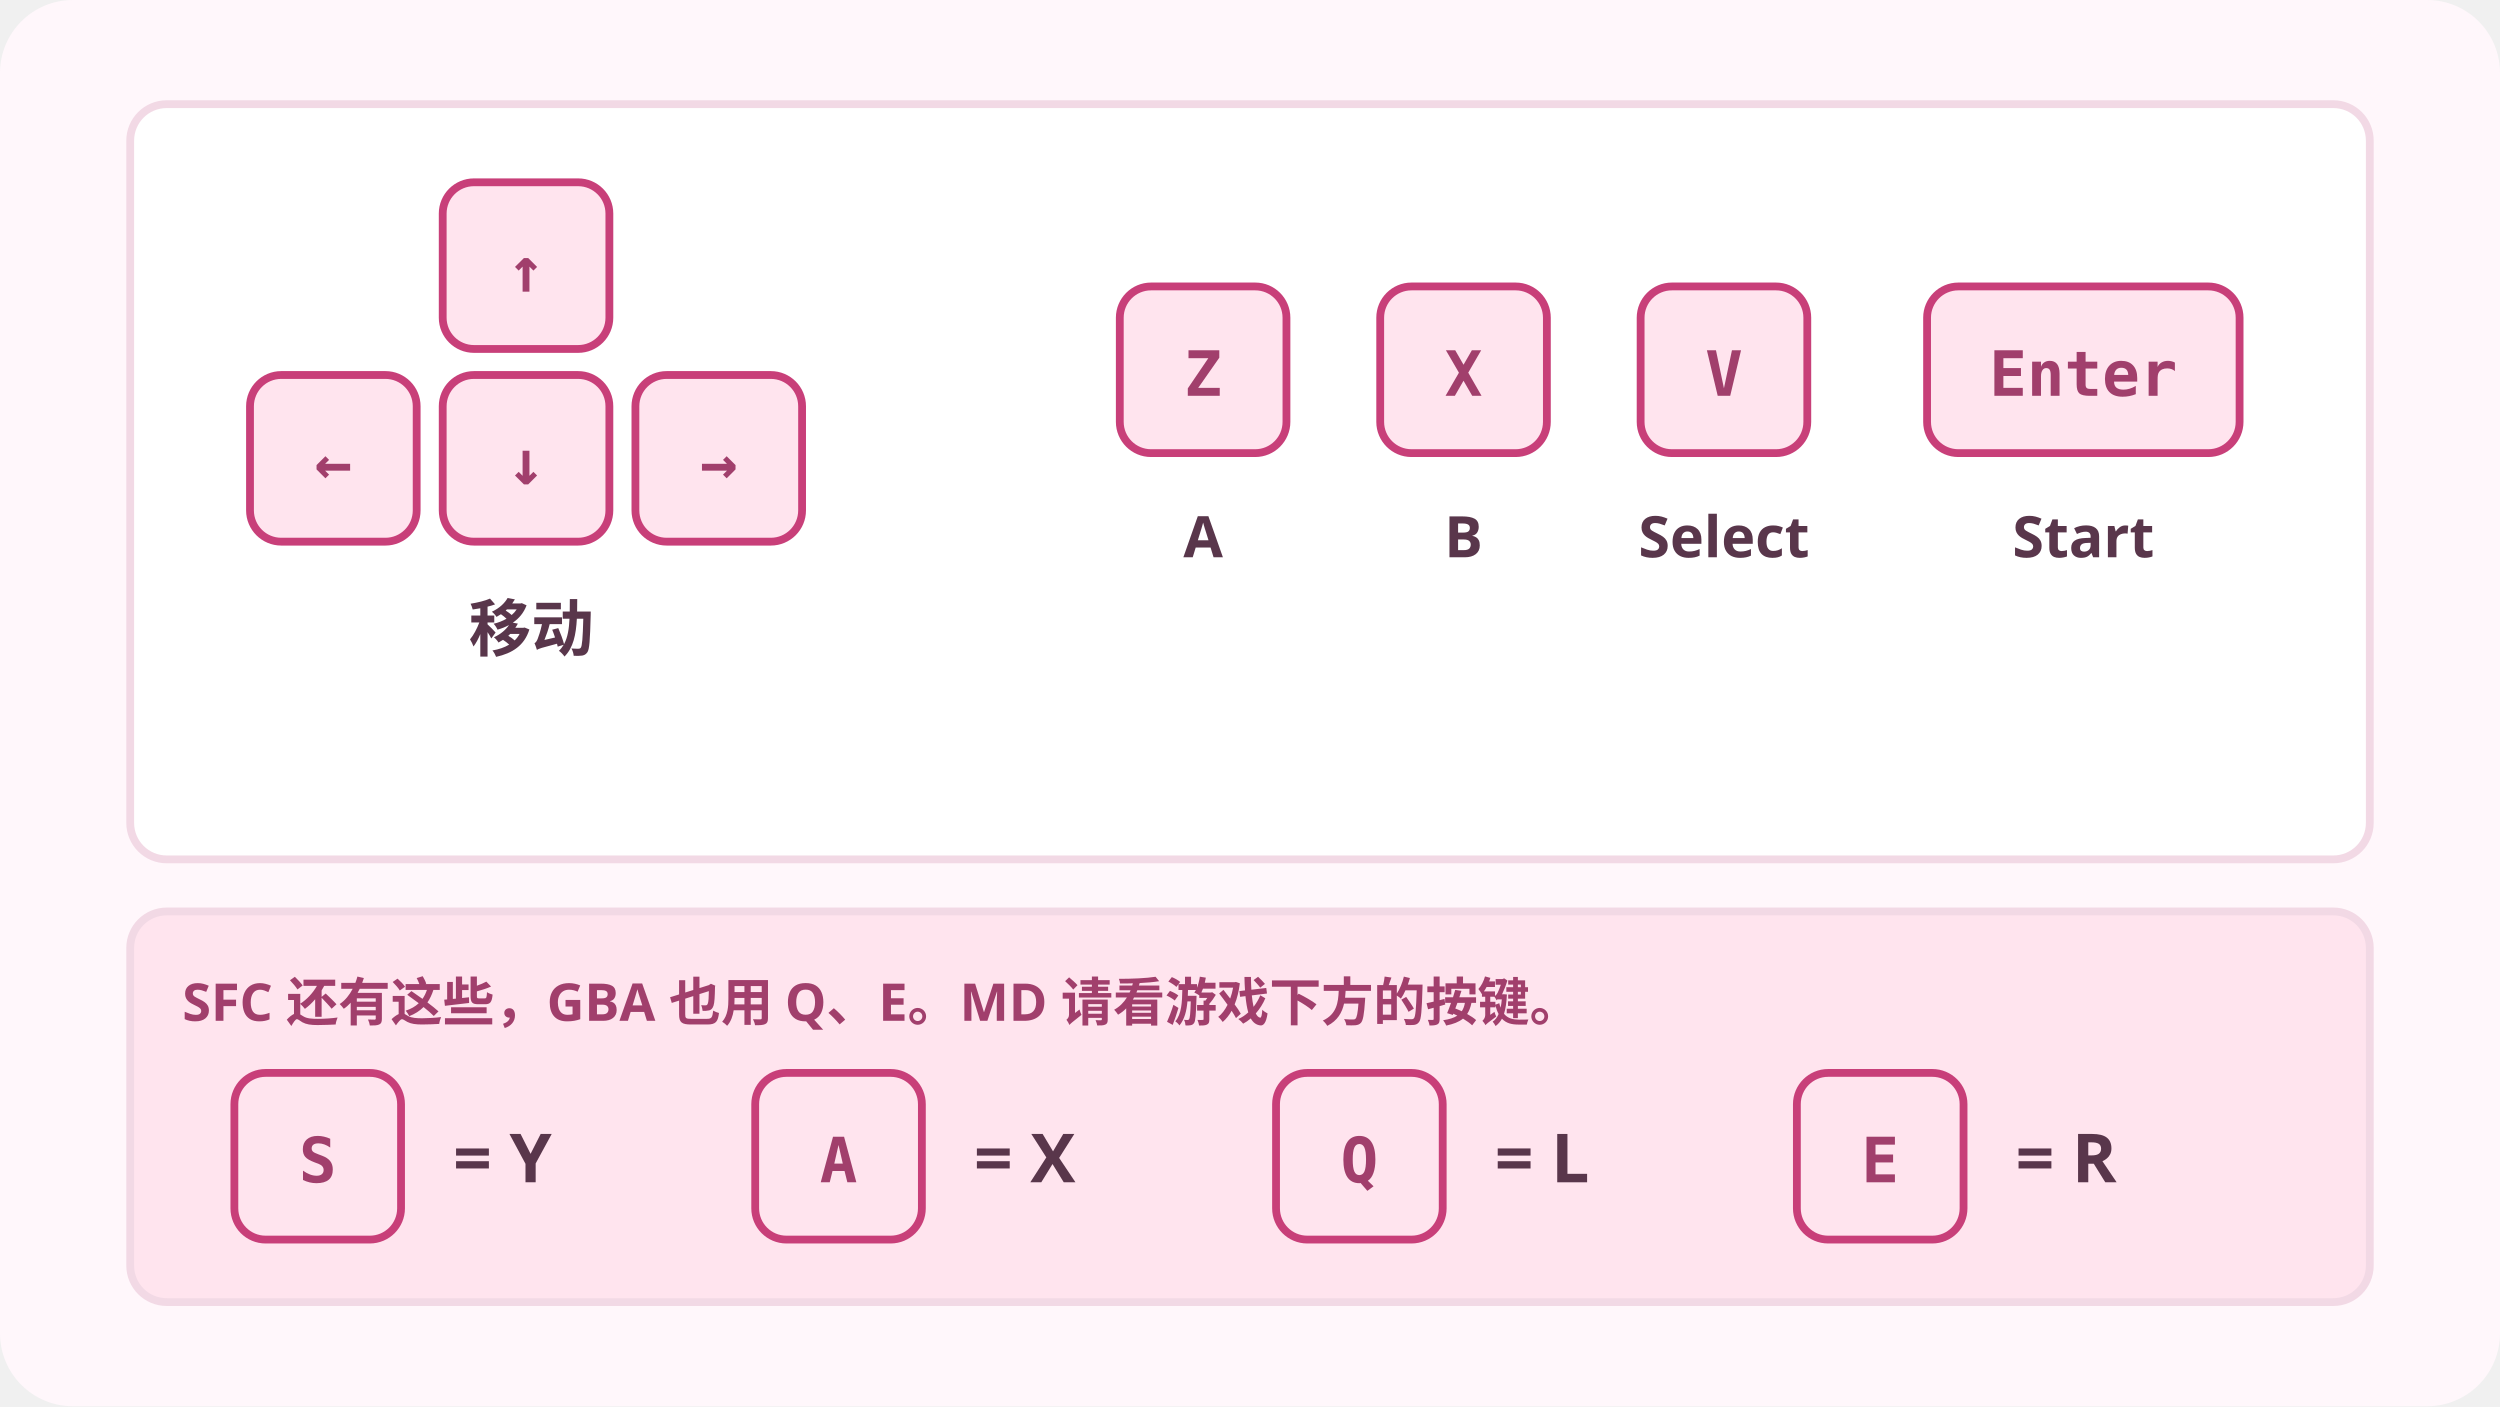
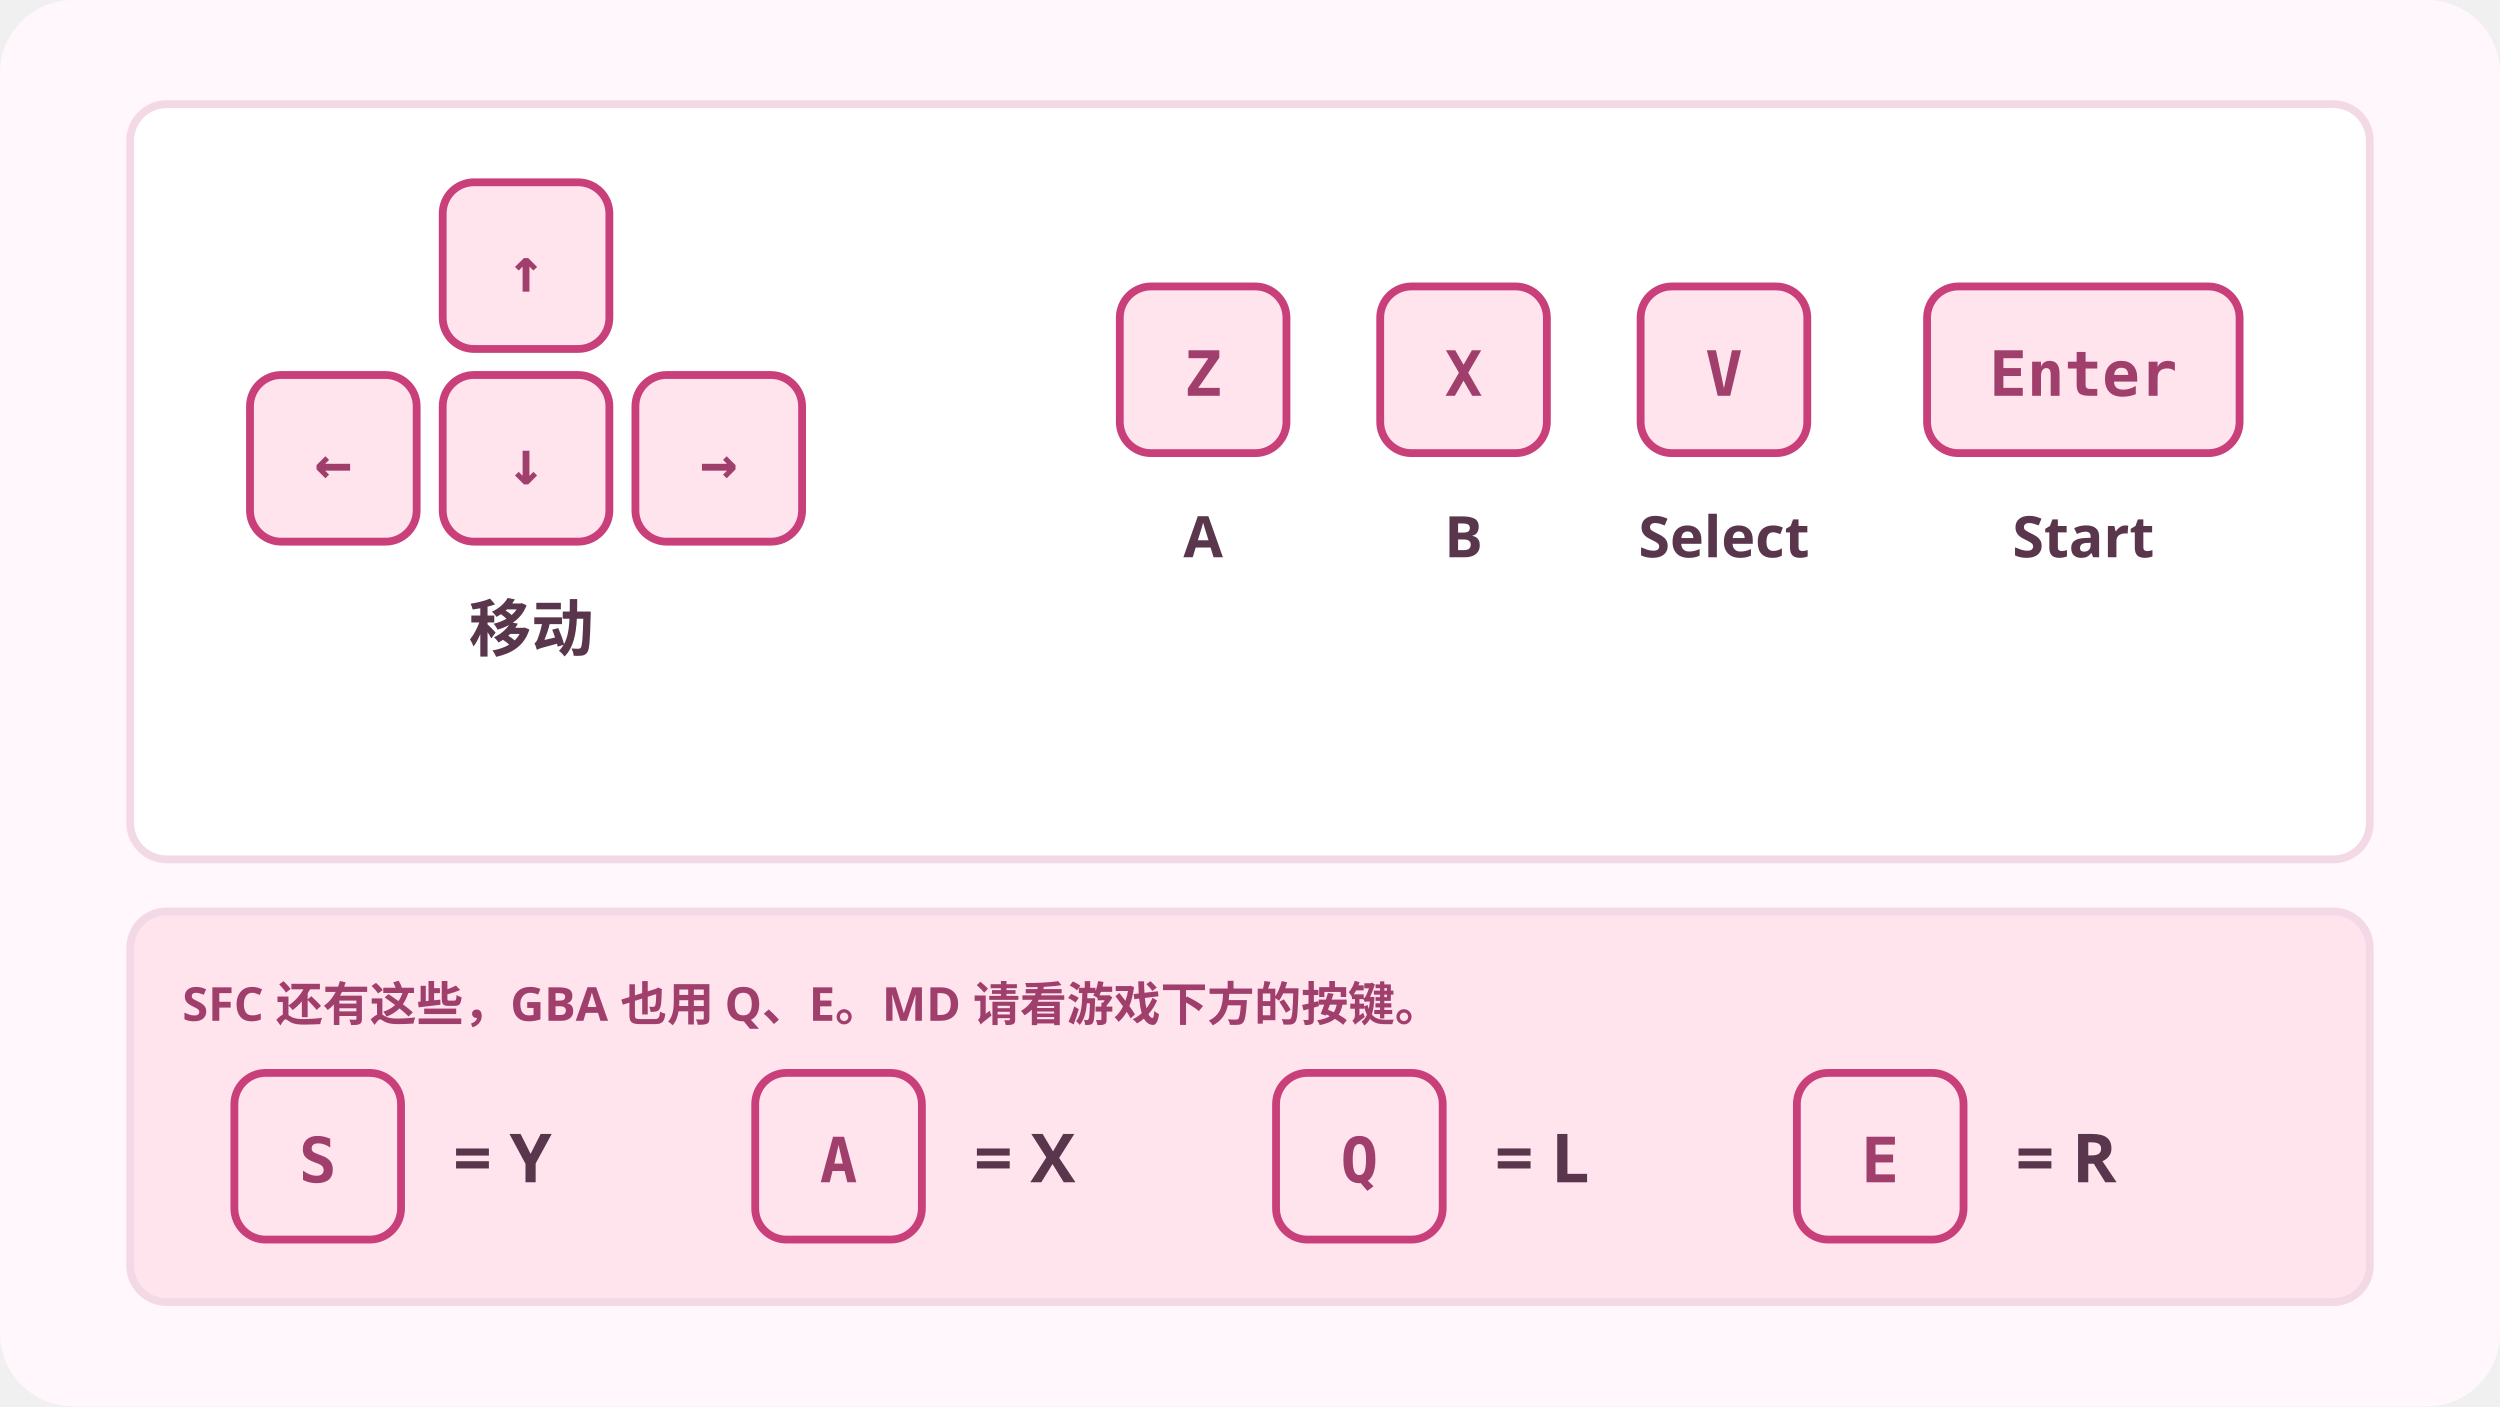
<svg xmlns="http://www.w3.org/2000/svg" viewBox="0 0 960 540" role="img" aria-label="多数主机的键盘按键，以及 SFC 多出来的按键。">
  <rect width="960" height="540" rx="28" fill="#fff7fb" />
  <rect x="50" y="40" width="860" height="290" rx="14" fill="#ffffff" stroke="#f2d9e5" stroke-width="3" />
  <rect x="170" y="70" width="64" height="64" rx="12" fill="#ffe4ee" stroke="#c83f79" stroke-width="3" />
  <text x="202.0" y="112" fill="#a13f6c" font-size="24" font-weight="700" text-anchor="middle" font-family="ui-monospace,Menlo,Consolas,monospace">↑</text>
  <rect x="96" y="144" width="64" height="64" rx="12" fill="#ffe4ee" stroke="#c83f79" stroke-width="3" />
  <text x="128.0" y="186" fill="#a13f6c" font-size="24" font-weight="700" text-anchor="middle" font-family="ui-monospace,Menlo,Consolas,monospace">←</text>
  <rect x="170" y="144" width="64" height="64" rx="12" fill="#ffe4ee" stroke="#c83f79" stroke-width="3" />
  <text x="202.0" y="186" fill="#a13f6c" font-size="24" font-weight="700" text-anchor="middle" font-family="ui-monospace,Menlo,Consolas,monospace">↓</text>
  <rect x="244" y="144" width="64" height="64" rx="12" fill="#ffe4ee" stroke="#c83f79" stroke-width="3" />
  <text x="276.0" y="186" fill="#a13f6c" font-size="24" font-weight="700" text-anchor="middle" font-family="ui-monospace,Menlo,Consolas,monospace">→</text>
  <text x="204" y="250" fill="#59364b" font-size="24" font-weight="700" text-anchor="middle" font-family="system-ui,'PingFang SC','Noto Sans SC','Hiragino Sans',sans-serif">移动</text>
  <rect x="430" y="110" width="64" height="64" rx="12" fill="#ffe4ee" stroke="#c83f79" stroke-width="3" />
  <text x="462.0" y="152" fill="#a13f6c" font-size="24" font-weight="700" text-anchor="middle" font-family="ui-monospace,Menlo,Consolas,monospace">Z</text>
  <text x="462" y="214" fill="#59364b" font-size="22" font-weight="700" text-anchor="middle" font-family="system-ui,'PingFang SC','Noto Sans SC','Hiragino Sans',sans-serif">A</text>
  <rect x="530" y="110" width="64" height="64" rx="12" fill="#ffe4ee" stroke="#c83f79" stroke-width="3" />
  <text x="562.0" y="152" fill="#a13f6c" font-size="24" font-weight="700" text-anchor="middle" font-family="ui-monospace,Menlo,Consolas,monospace">X</text>
  <text x="562" y="214" fill="#59364b" font-size="22" font-weight="700" text-anchor="middle" font-family="system-ui,'PingFang SC','Noto Sans SC','Hiragino Sans',sans-serif">B</text>
  <rect x="630" y="110" width="64" height="64" rx="12" fill="#ffe4ee" stroke="#c83f79" stroke-width="3" />
  <text x="662.0" y="152" fill="#a13f6c" font-size="24" font-weight="700" text-anchor="middle" font-family="ui-monospace,Menlo,Consolas,monospace">V</text>
  <text x="662" y="214" fill="#59364b" font-size="22" font-weight="700" text-anchor="middle" font-family="system-ui,'PingFang SC','Noto Sans SC','Hiragino Sans',sans-serif">Select</text>
  <rect x="740" y="110" width="120" height="64" rx="12" fill="#ffe4ee" stroke="#c83f79" stroke-width="3" />
  <text x="800.0" y="152" fill="#a13f6c" font-size="24" font-weight="700" text-anchor="middle" font-family="ui-monospace,Menlo,Consolas,monospace">Enter</text>
  <text x="800" y="214" fill="#59364b" font-size="22" font-weight="700" text-anchor="middle" font-family="system-ui,'PingFang SC','Noto Sans SC','Hiragino Sans',sans-serif">Start</text>
  <rect x="50" y="350" width="860" height="150" rx="14" fill="#ffe4ee" stroke="#f2d9e5" stroke-width="3" />
-   <text x="70" y="392" fill="#a13f6c" font-size="20" font-weight="700" text-anchor="start" font-family="system-ui,'PingFang SC','Noto Sans SC','Hiragino Sans',sans-serif">SFC 还有这些，GBA 也用 Q、E。MD 请看游戏下方的按键。</text>
+   <text x="70" y="392" fill="#a13f6c" font-size="18" font-weight="700" text-anchor="start" font-family="system-ui,'PingFang SC','Noto Sans SC','Hiragino Sans',sans-serif">SFC 还有这些，GBA 也用 Q、E。MD 请看游戏下方的按键。</text>
  <rect x="90" y="412" width="64" height="64" rx="12" fill="#ffe4ee" stroke="#c83f79" stroke-width="3" />
  <text x="122.0" y="454" fill="#a13f6c" font-size="24" font-weight="700" text-anchor="middle" font-family="ui-monospace,Menlo,Consolas,monospace">S</text>
  <text x="174" y="454" fill="#59364b" font-size="26" font-weight="700" text-anchor="start" font-family="system-ui,'PingFang SC','Noto Sans SC','Hiragino Sans',sans-serif">= Y</text>
  <rect x="290" y="412" width="64" height="64" rx="12" fill="#ffe4ee" stroke="#c83f79" stroke-width="3" />
  <text x="322.0" y="454" fill="#a13f6c" font-size="24" font-weight="700" text-anchor="middle" font-family="ui-monospace,Menlo,Consolas,monospace">A</text>
  <text x="374" y="454" fill="#59364b" font-size="26" font-weight="700" text-anchor="start" font-family="system-ui,'PingFang SC','Noto Sans SC','Hiragino Sans',sans-serif">= X</text>
  <rect x="490" y="412" width="64" height="64" rx="12" fill="#ffe4ee" stroke="#c83f79" stroke-width="3" />
  <text x="522.0" y="454" fill="#a13f6c" font-size="24" font-weight="700" text-anchor="middle" font-family="ui-monospace,Menlo,Consolas,monospace">Q</text>
  <text x="574" y="454" fill="#59364b" font-size="26" font-weight="700" text-anchor="start" font-family="system-ui,'PingFang SC','Noto Sans SC','Hiragino Sans',sans-serif">= L</text>
  <rect x="690" y="412" width="64" height="64" rx="12" fill="#ffe4ee" stroke="#c83f79" stroke-width="3" />
  <text x="722.0" y="454" fill="#a13f6c" font-size="24" font-weight="700" text-anchor="middle" font-family="ui-monospace,Menlo,Consolas,monospace">E</text>
  <text x="774" y="454" fill="#59364b" font-size="26" font-weight="700" text-anchor="start" font-family="system-ui,'PingFang SC','Noto Sans SC','Hiragino Sans',sans-serif">= R</text>
</svg>
